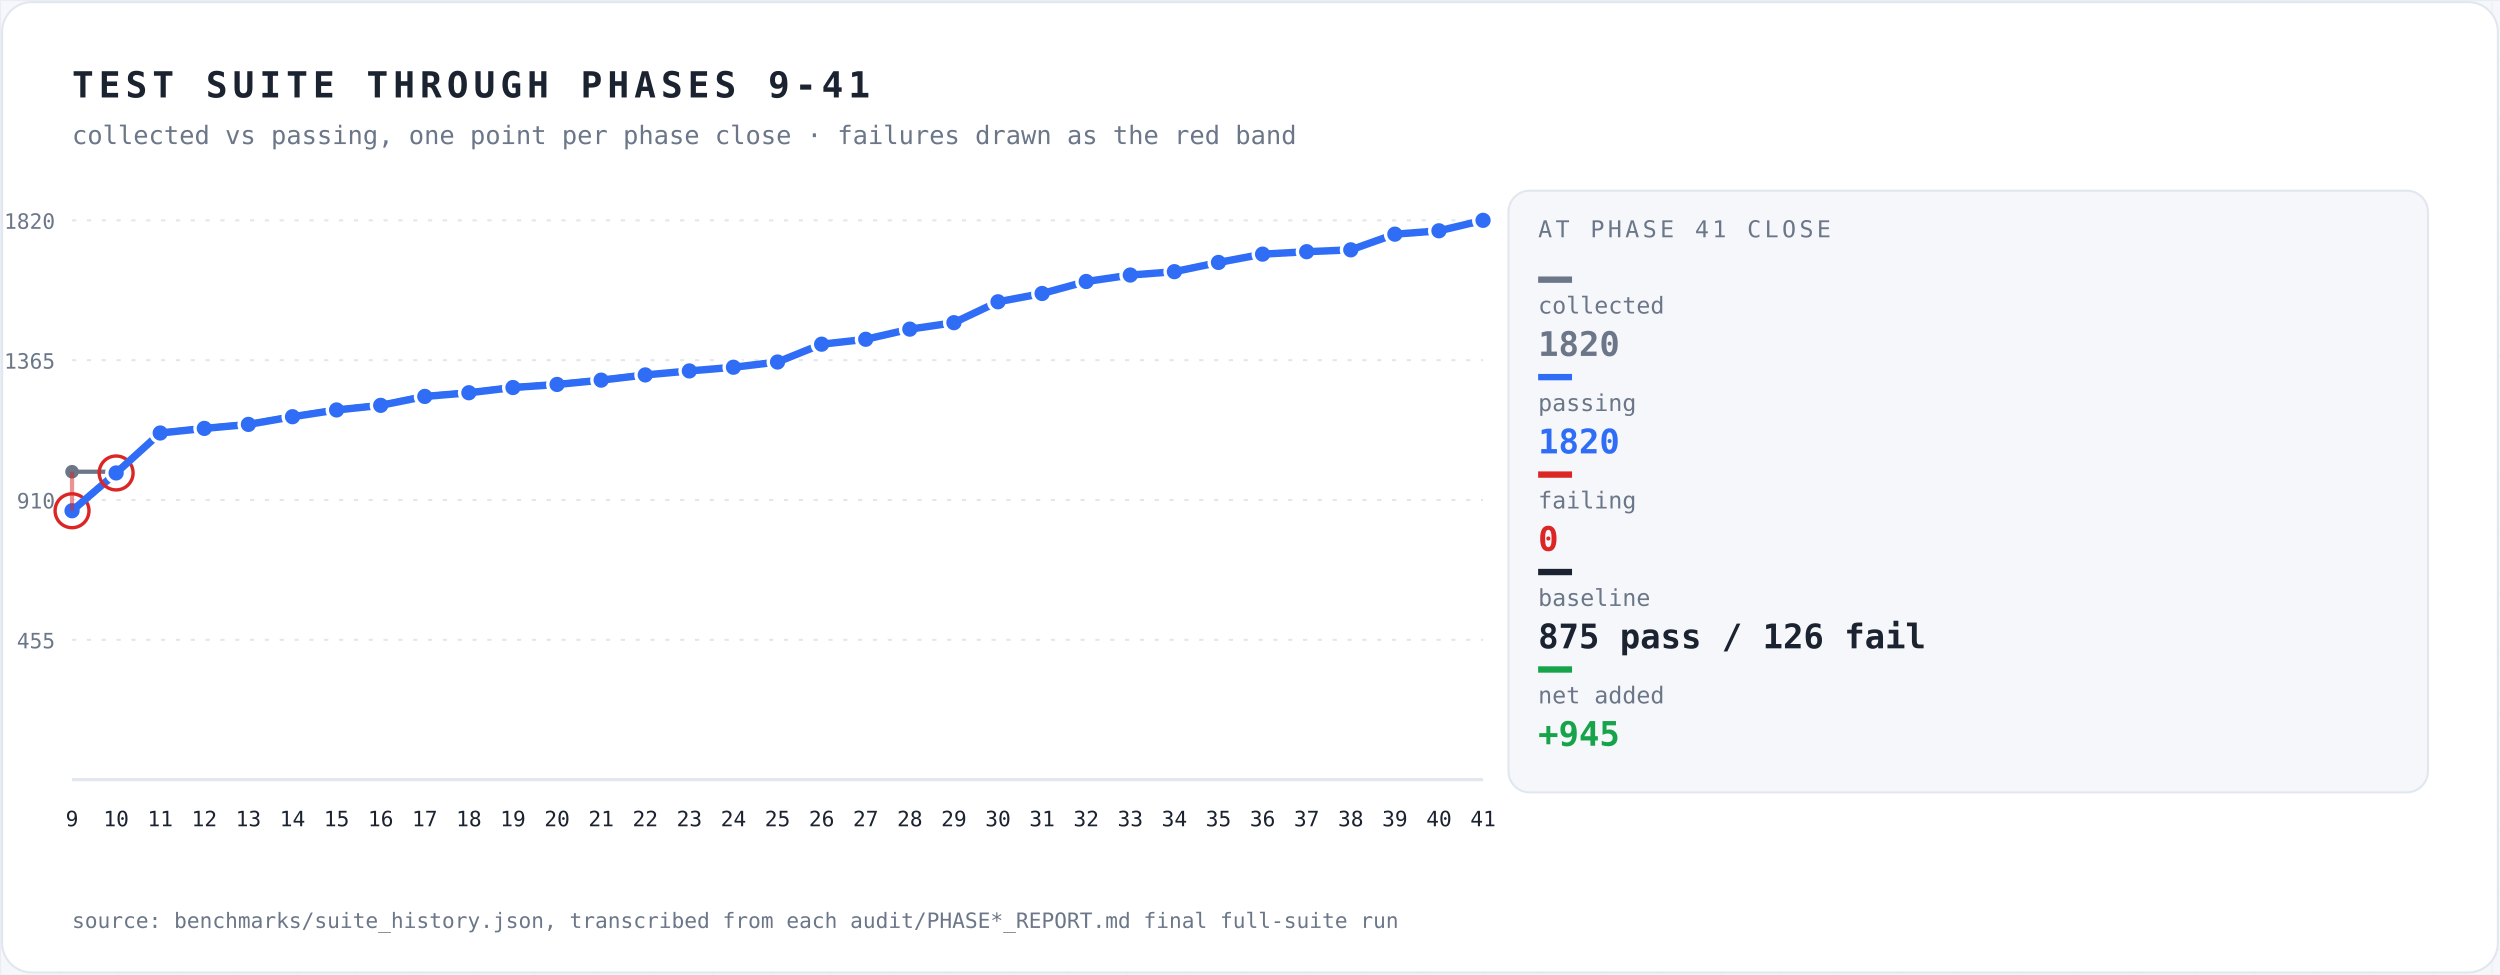
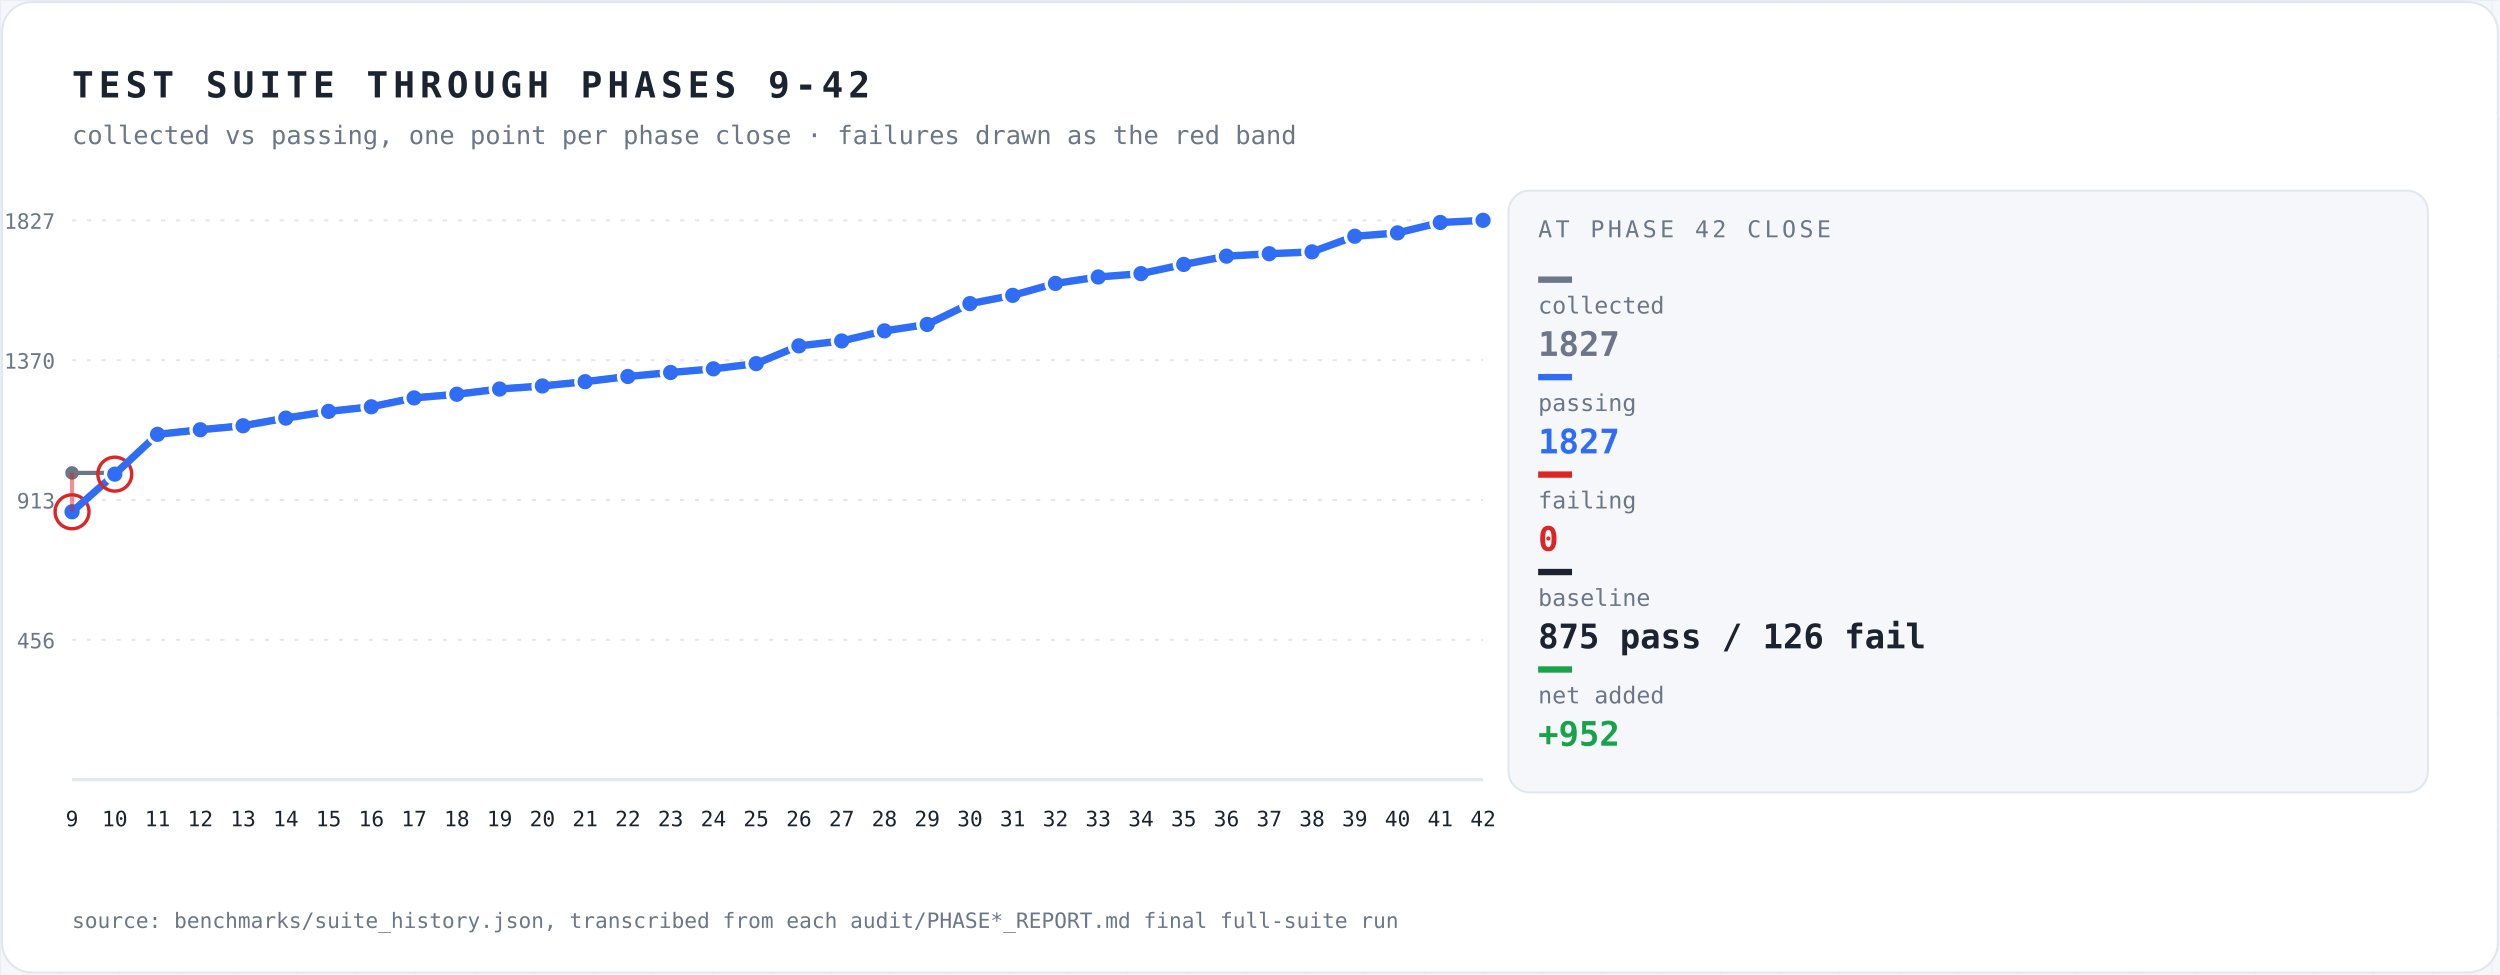
- <svg xmlns="http://www.w3.org/2000/svg" width="1180" height="460" viewBox="0 0 1180 460" role="img" aria-label="TEST SUITE THROUGH PHASES 9-41: collected vs passing, one point per phase close · failures drawn as the red band">
+ <svg xmlns="http://www.w3.org/2000/svg" width="1180" height="460" viewBox="0 0 1180 460" role="img" aria-label="TEST SUITE THROUGH PHASES 9-42: collected vs passing, one point per phase close · failures drawn as the red band">
  <defs>
    <pattern id="grid" width="28" height="28" patternUnits="userSpaceOnUse">
      <path d="M28 0H0v28" fill="none" stroke="#e2e7ef" stroke-width="1" />
    </pattern>
  </defs>
  <rect width="100%" height="100%" fill="#f5f7fa" />
  <rect width="100%" height="100%" fill="url(#grid)" opacity=".55" />
  <rect x="1" y="1" width="1178" height="458" rx="14" fill="#ffffff" stroke="#e2e7ef" />
-   <text x="34" y="46" font-family="ui-monospace, 'SF Mono', Menlo, Consolas, monospace" font-size="17" font-weight="700" letter-spacing="2.4" fill="#1b2230">TEST SUITE THROUGH PHASES 9-41</text>
+   <text x="34" y="46" font-family="ui-monospace, 'SF Mono', Menlo, Consolas, monospace" font-size="17" font-weight="700" letter-spacing="2.4" fill="#1b2230">TEST SUITE THROUGH PHASES 9-42</text>
  <text x="34" y="68" font-family="ui-monospace, 'SF Mono', Menlo, Consolas, monospace" font-size="12" fill="#6b7688">collected vs passing, one point per phase close · failures drawn as the red band</text>
  <line x1="34" y1="368" x2="700" y2="368" stroke="#e2e7ef" stroke-width="1.5" />
  <line x1="34" y1="302.0" x2="700" y2="302.0" stroke="#e2e7ef" stroke-dasharray="2 5" />
-   <text x="26" y="306.0" text-anchor="end" font-family="ui-monospace, 'SF Mono', Menlo, Consolas, monospace" font-size="10" fill="#6b7688">455</text>
+   <text x="26" y="306.0" text-anchor="end" font-family="ui-monospace, 'SF Mono', Menlo, Consolas, monospace" font-size="10" fill="#6b7688">456</text>
  <line x1="34" y1="236.0" x2="700" y2="236.0" stroke="#e2e7ef" stroke-dasharray="2 5" />
-   <text x="26" y="240.0" text-anchor="end" font-family="ui-monospace, 'SF Mono', Menlo, Consolas, monospace" font-size="10" fill="#6b7688">910</text>
+   <text x="26" y="240.0" text-anchor="end" font-family="ui-monospace, 'SF Mono', Menlo, Consolas, monospace" font-size="10" fill="#6b7688">913</text>
  <line x1="34" y1="170.0" x2="700" y2="170.0" stroke="#e2e7ef" stroke-dasharray="2 5" />
-   <text x="26" y="174.0" text-anchor="end" font-family="ui-monospace, 'SF Mono', Menlo, Consolas, monospace" font-size="10" fill="#6b7688">1365</text>
+   <text x="26" y="174.0" text-anchor="end" font-family="ui-monospace, 'SF Mono', Menlo, Consolas, monospace" font-size="10" fill="#6b7688">1370</text>
  <line x1="34" y1="104.0" x2="700" y2="104.0" stroke="#e2e7ef" stroke-dasharray="2 5" />
-   <text x="26" y="108.0" text-anchor="end" font-family="ui-monospace, 'SF Mono', Menlo, Consolas, monospace" font-size="10" fill="#6b7688">1820</text>
-   <circle cx="34.0" cy="222.655" r="3.2" fill="#6b7688" />
-   <circle cx="34.0" cy="241.077" r="4.4" fill="#2f6df6" stroke="#ffffff" stroke-width="1.6" />
-   <circle cx="34.0" cy="241.077" r="8" fill="none" stroke="#dc2626" stroke-width="1.6" />
+   <text x="26" y="108.0" text-anchor="end" font-family="ui-monospace, 'SF Mono', Menlo, Consolas, monospace" font-size="10" fill="#6b7688">1827</text>
+   <circle cx="34.0" cy="223.212" r="3.2" fill="#6b7688" />
+   <circle cx="34.0" cy="241.563" r="4.4" fill="#2f6df6" stroke="#ffffff" stroke-width="1.6" />
+   <circle cx="34.0" cy="241.563" r="8" fill="none" stroke="#dc2626" stroke-width="1.6" />
  <text x="34.0" y="390" text-anchor="middle" font-family="ui-monospace, 'SF Mono', Menlo, Consolas, monospace" font-size="10" fill="#1b2230">9</text>
-   <line x1="34.0" y1="222.655" x2="54.812" y2="222.655" stroke="#6b7688" stroke-width="2" />
-   <line x1="34.0" y1="241.077" x2="54.812" y2="223.235" stroke="#2f6df6" stroke-width="3.5" />
-   <line x1="34.0" y1="222.655" x2="34.0" y2="241.077" stroke="#dc2626" stroke-width="2" opacity=".5" />
-   <circle cx="54.812" cy="222.655" r="3.2" fill="#6b7688" />
-   <circle cx="54.812" cy="223.235" r="4.4" fill="#2f6df6" stroke="#ffffff" stroke-width="1.6" />
-   <circle cx="54.812" cy="223.235" r="8" fill="none" stroke="#dc2626" stroke-width="1.6" />
-   <text x="54.812" y="390" text-anchor="middle" font-family="ui-monospace, 'SF Mono', Menlo, Consolas, monospace" font-size="10" fill="#1b2230">10</text>
-   <line x1="54.812" y1="222.655" x2="75.625" y2="203.798" stroke="#6b7688" stroke-width="2" />
-   <line x1="54.812" y1="223.235" x2="75.625" y2="204.378" stroke="#2f6df6" stroke-width="3.5" />
-   <circle cx="75.625" cy="203.798" r="3.2" fill="#6b7688" />
-   <circle cx="75.625" cy="204.378" r="4.4" fill="#2f6df6" stroke="#ffffff" stroke-width="1.6" />
-   <text x="75.625" y="390" text-anchor="middle" font-family="ui-monospace, 'SF Mono', Menlo, Consolas, monospace" font-size="10" fill="#1b2230">11</text>
-   <line x1="75.625" y1="203.798" x2="96.438" y2="201.622" stroke="#6b7688" stroke-width="2" />
-   <line x1="75.625" y1="204.378" x2="96.438" y2="202.202" stroke="#2f6df6" stroke-width="3.5" />
-   <circle cx="96.438" cy="201.622" r="3.2" fill="#6b7688" />
-   <circle cx="96.438" cy="202.202" r="4.4" fill="#2f6df6" stroke="#ffffff" stroke-width="1.6" />
-   <text x="96.438" y="390" text-anchor="middle" font-family="ui-monospace, 'SF Mono', Menlo, Consolas, monospace" font-size="10" fill="#1b2230">12</text>
-   <line x1="96.438" y1="201.622" x2="117.25" y2="199.736" stroke="#6b7688" stroke-width="2" />
-   <line x1="96.438" y1="202.202" x2="117.25" y2="200.316" stroke="#2f6df6" stroke-width="3.5" />
-   <circle cx="117.25" cy="199.736" r="3.2" fill="#6b7688" />
-   <circle cx="117.25" cy="200.316" r="4.4" fill="#2f6df6" stroke="#ffffff" stroke-width="1.6" />
-   <text x="117.25" y="390" text-anchor="middle" font-family="ui-monospace, 'SF Mono', Menlo, Consolas, monospace" font-size="10" fill="#1b2230">13</text>
-   <line x1="117.25" y1="199.736" x2="138.062" y2="196.11" stroke="#6b7688" stroke-width="2" />
-   <line x1="117.25" y1="200.316" x2="138.062" y2="196.69" stroke="#2f6df6" stroke-width="3.5" />
-   <circle cx="138.062" cy="196.11" r="3.2" fill="#6b7688" />
-   <circle cx="138.062" cy="196.69" r="4.4" fill="#2f6df6" stroke="#ffffff" stroke-width="1.6" />
-   <text x="138.062" y="390" text-anchor="middle" font-family="ui-monospace, 'SF Mono', Menlo, Consolas, monospace" font-size="10" fill="#1b2230">14</text>
-   <line x1="138.062" y1="196.11" x2="158.875" y2="192.919" stroke="#6b7688" stroke-width="2" />
-   <line x1="138.062" y1="196.69" x2="158.875" y2="193.499" stroke="#2f6df6" stroke-width="3.5" />
-   <circle cx="158.875" cy="192.919" r="3.2" fill="#6b7688" />
-   <circle cx="158.875" cy="193.499" r="4.4" fill="#2f6df6" stroke="#ffffff" stroke-width="1.6" />
-   <text x="158.875" y="390" text-anchor="middle" font-family="ui-monospace, 'SF Mono', Menlo, Consolas, monospace" font-size="10" fill="#1b2230">15</text>
-   <line x1="158.875" y1="192.919" x2="179.688" y2="190.743" stroke="#6b7688" stroke-width="2" />
-   <line x1="158.875" y1="193.499" x2="179.688" y2="191.323" stroke="#2f6df6" stroke-width="3.5" />
-   <circle cx="179.688" cy="190.743" r="3.2" fill="#6b7688" />
-   <circle cx="179.688" cy="191.323" r="4.4" fill="#2f6df6" stroke="#ffffff" stroke-width="1.6" />
-   <text x="179.688" y="390" text-anchor="middle" font-family="ui-monospace, 'SF Mono', Menlo, Consolas, monospace" font-size="10" fill="#1b2230">16</text>
-   <line x1="179.688" y1="190.743" x2="200.5" y2="186.536" stroke="#6b7688" stroke-width="2" />
-   <line x1="179.688" y1="191.323" x2="200.5" y2="187.116" stroke="#2f6df6" stroke-width="3.5" />
-   <circle cx="200.5" cy="186.536" r="3.2" fill="#6b7688" />
-   <circle cx="200.5" cy="187.116" r="4.4" fill="#2f6df6" stroke="#ffffff" stroke-width="1.6" />
-   <text x="200.5" y="390" text-anchor="middle" font-family="ui-monospace, 'SF Mono', Menlo, Consolas, monospace" font-size="10" fill="#1b2230">17</text>
-   <line x1="200.5" y1="186.536" x2="221.312" y2="184.796" stroke="#6b7688" stroke-width="2" />
-   <line x1="200.5" y1="187.116" x2="221.312" y2="185.376" stroke="#2f6df6" stroke-width="3.5" />
-   <circle cx="221.312" cy="184.796" r="3.2" fill="#6b7688" />
-   <circle cx="221.312" cy="185.376" r="4.4" fill="#2f6df6" stroke="#ffffff" stroke-width="1.6" />
-   <text x="221.312" y="390" text-anchor="middle" font-family="ui-monospace, 'SF Mono', Menlo, Consolas, monospace" font-size="10" fill="#1b2230">18</text>
-   <line x1="221.312" y1="184.796" x2="242.125" y2="182.33" stroke="#6b7688" stroke-width="2" />
-   <line x1="221.312" y1="185.376" x2="242.125" y2="182.91" stroke="#2f6df6" stroke-width="3.5" />
-   <circle cx="242.125" cy="182.33" r="3.2" fill="#6b7688" />
-   <circle cx="242.125" cy="182.91" r="4.4" fill="#2f6df6" stroke="#ffffff" stroke-width="1.6" />
-   <text x="242.125" y="390" text-anchor="middle" font-family="ui-monospace, 'SF Mono', Menlo, Consolas, monospace" font-size="10" fill="#1b2230">19</text>
-   <line x1="242.125" y1="182.33" x2="262.938" y2="180.879" stroke="#6b7688" stroke-width="2" />
-   <line x1="242.125" y1="182.91" x2="262.938" y2="181.459" stroke="#2f6df6" stroke-width="3.5" />
-   <circle cx="262.938" cy="180.879" r="3.2" fill="#6b7688" />
-   <circle cx="262.938" cy="181.459" r="4.4" fill="#2f6df6" stroke="#ffffff" stroke-width="1.6" />
-   <text x="262.938" y="390" text-anchor="middle" font-family="ui-monospace, 'SF Mono', Menlo, Consolas, monospace" font-size="10" fill="#1b2230">20</text>
-   <line x1="262.938" y1="180.879" x2="283.75" y2="178.848" stroke="#6b7688" stroke-width="2" />
-   <line x1="262.938" y1="181.459" x2="283.75" y2="179.429" stroke="#2f6df6" stroke-width="3.5" />
-   <circle cx="283.75" cy="178.848" r="3.2" fill="#6b7688" />
-   <circle cx="283.75" cy="179.429" r="4.4" fill="#2f6df6" stroke="#ffffff" stroke-width="1.6" />
-   <text x="283.75" y="390" text-anchor="middle" font-family="ui-monospace, 'SF Mono', Menlo, Consolas, monospace" font-size="10" fill="#1b2230">21</text>
-   <line x1="283.75" y1="178.848" x2="304.562" y2="176.382" stroke="#6b7688" stroke-width="2" />
-   <line x1="283.75" y1="179.429" x2="304.562" y2="176.963" stroke="#2f6df6" stroke-width="3.5" />
-   <circle cx="304.562" cy="176.382" r="3.2" fill="#6b7688" />
-   <circle cx="304.562" cy="176.963" r="4.4" fill="#2f6df6" stroke="#ffffff" stroke-width="1.6" />
-   <text x="304.562" y="390" text-anchor="middle" font-family="ui-monospace, 'SF Mono', Menlo, Consolas, monospace" font-size="10" fill="#1b2230">22</text>
-   <line x1="304.562" y1="176.382" x2="325.375" y2="174.932" stroke="#6b7688" stroke-width="2" />
-   <line x1="304.562" y1="176.963" x2="325.375" y2="175.077" stroke="#2f6df6" stroke-width="3.5" />
-   <circle cx="325.375" cy="174.932" r="3.2" fill="#6b7688" />
-   <circle cx="325.375" cy="175.077" r="4.4" fill="#2f6df6" stroke="#ffffff" stroke-width="1.6" />
-   <text x="325.375" y="390" text-anchor="middle" font-family="ui-monospace, 'SF Mono', Menlo, Consolas, monospace" font-size="10" fill="#1b2230">23</text>
-   <line x1="325.375" y1="174.932" x2="346.188" y2="173.191" stroke="#6b7688" stroke-width="2" />
-   <line x1="325.375" y1="175.077" x2="346.188" y2="173.336" stroke="#2f6df6" stroke-width="3.5" />
-   <circle cx="346.188" cy="173.191" r="3.2" fill="#6b7688" />
-   <circle cx="346.188" cy="173.336" r="4.4" fill="#2f6df6" stroke="#ffffff" stroke-width="1.6" />
-   <text x="346.188" y="390" text-anchor="middle" font-family="ui-monospace, 'SF Mono', Menlo, Consolas, monospace" font-size="10" fill="#1b2230">24</text>
-   <line x1="346.188" y1="173.191" x2="367.0" y2="170.725" stroke="#6b7688" stroke-width="2" />
-   <line x1="346.188" y1="173.336" x2="367.0" y2="170.87" stroke="#2f6df6" stroke-width="3.5" />
-   <circle cx="367.0" cy="170.725" r="3.2" fill="#6b7688" />
-   <circle cx="367.0" cy="170.87" r="4.4" fill="#2f6df6" stroke="#ffffff" stroke-width="1.6" />
-   <text x="367.0" y="390" text-anchor="middle" font-family="ui-monospace, 'SF Mono', Menlo, Consolas, monospace" font-size="10" fill="#1b2230">25</text>
-   <line x1="367.0" y1="170.725" x2="387.812" y2="162.457" stroke="#6b7688" stroke-width="2" />
-   <line x1="367.0" y1="170.87" x2="387.812" y2="162.457" stroke="#2f6df6" stroke-width="3.5" />
-   <circle cx="387.812" cy="162.457" r="3.2" fill="#6b7688" />
-   <circle cx="387.812" cy="162.457" r="4.4" fill="#2f6df6" stroke="#ffffff" stroke-width="1.6" />
-   <text x="387.812" y="390" text-anchor="middle" font-family="ui-monospace, 'SF Mono', Menlo, Consolas, monospace" font-size="10" fill="#1b2230">26</text>
-   <line x1="387.812" y1="162.457" x2="408.625" y2="160.136" stroke="#6b7688" stroke-width="2" />
-   <line x1="387.812" y1="162.457" x2="408.625" y2="160.136" stroke="#2f6df6" stroke-width="3.5" />
-   <circle cx="408.625" cy="160.136" r="3.2" fill="#6b7688" />
-   <circle cx="408.625" cy="160.136" r="4.4" fill="#2f6df6" stroke="#ffffff" stroke-width="1.6" />
-   <text x="408.625" y="390" text-anchor="middle" font-family="ui-monospace, 'SF Mono', Menlo, Consolas, monospace" font-size="10" fill="#1b2230">27</text>
-   <line x1="408.625" y1="160.136" x2="429.438" y2="155.349" stroke="#6b7688" stroke-width="2" />
-   <line x1="408.625" y1="160.136" x2="429.438" y2="155.349" stroke="#2f6df6" stroke-width="3.5" />
-   <circle cx="429.438" cy="155.349" r="3.2" fill="#6b7688" />
-   <circle cx="429.438" cy="155.349" r="4.4" fill="#2f6df6" stroke="#ffffff" stroke-width="1.6" />
-   <text x="429.438" y="390" text-anchor="middle" font-family="ui-monospace, 'SF Mono', Menlo, Consolas, monospace" font-size="10" fill="#1b2230">28</text>
-   <line x1="429.438" y1="155.349" x2="450.25" y2="152.303" stroke="#6b7688" stroke-width="2" />
-   <line x1="429.438" y1="155.349" x2="450.25" y2="152.303" stroke="#2f6df6" stroke-width="3.5" />
-   <circle cx="450.25" cy="152.303" r="3.2" fill="#6b7688" />
-   <circle cx="450.25" cy="152.303" r="4.4" fill="#2f6df6" stroke="#ffffff" stroke-width="1.6" />
-   <text x="450.25" y="390" text-anchor="middle" font-family="ui-monospace, 'SF Mono', Menlo, Consolas, monospace" font-size="10" fill="#1b2230">29</text>
-   <line x1="450.25" y1="152.303" x2="471.062" y2="142.44" stroke="#6b7688" stroke-width="2" />
-   <line x1="450.25" y1="152.303" x2="471.062" y2="142.44" stroke="#2f6df6" stroke-width="3.5" />
-   <circle cx="471.062" cy="142.44" r="3.2" fill="#6b7688" />
-   <circle cx="471.062" cy="142.44" r="4.4" fill="#2f6df6" stroke="#ffffff" stroke-width="1.6" />
-   <text x="471.062" y="390" text-anchor="middle" font-family="ui-monospace, 'SF Mono', Menlo, Consolas, monospace" font-size="10" fill="#1b2230">30</text>
-   <line x1="471.062" y1="142.44" x2="491.875" y2="138.523" stroke="#6b7688" stroke-width="2" />
-   <line x1="471.062" y1="142.44" x2="491.875" y2="138.523" stroke="#2f6df6" stroke-width="3.5" />
-   <circle cx="491.875" cy="138.523" r="3.2" fill="#6b7688" />
-   <circle cx="491.875" cy="138.523" r="4.4" fill="#2f6df6" stroke="#ffffff" stroke-width="1.6" />
-   <text x="491.875" y="390" text-anchor="middle" font-family="ui-monospace, 'SF Mono', Menlo, Consolas, monospace" font-size="10" fill="#1b2230">31</text>
-   <line x1="491.875" y1="138.523" x2="512.688" y2="132.866" stroke="#6b7688" stroke-width="2" />
-   <line x1="491.875" y1="138.523" x2="512.688" y2="132.866" stroke="#2f6df6" stroke-width="3.5" />
-   <circle cx="512.688" cy="132.866" r="3.2" fill="#6b7688" />
-   <circle cx="512.688" cy="132.866" r="4.4" fill="#2f6df6" stroke="#ffffff" stroke-width="1.6" />
-   <text x="512.688" y="390" text-anchor="middle" font-family="ui-monospace, 'SF Mono', Menlo, Consolas, monospace" font-size="10" fill="#1b2230">32</text>
-   <line x1="512.688" y1="132.866" x2="533.5" y2="129.82" stroke="#6b7688" stroke-width="2" />
-   <line x1="512.688" y1="132.866" x2="533.5" y2="129.82" stroke="#2f6df6" stroke-width="3.5" />
-   <circle cx="533.5" cy="129.82" r="3.2" fill="#6b7688" />
-   <circle cx="533.5" cy="129.82" r="4.4" fill="#2f6df6" stroke="#ffffff" stroke-width="1.6" />
-   <text x="533.5" y="390" text-anchor="middle" font-family="ui-monospace, 'SF Mono', Menlo, Consolas, monospace" font-size="10" fill="#1b2230">33</text>
-   <line x1="533.5" y1="129.82" x2="554.312" y2="128.224" stroke="#6b7688" stroke-width="2" />
-   <line x1="533.5" y1="129.82" x2="554.312" y2="128.224" stroke="#2f6df6" stroke-width="3.5" />
-   <circle cx="554.312" cy="128.224" r="3.2" fill="#6b7688" />
-   <circle cx="554.312" cy="128.224" r="4.4" fill="#2f6df6" stroke="#ffffff" stroke-width="1.6" />
-   <text x="554.312" y="390" text-anchor="middle" font-family="ui-monospace, 'SF Mono', Menlo, Consolas, monospace" font-size="10" fill="#1b2230">34</text>
-   <line x1="554.312" y1="128.224" x2="575.125" y2="123.873" stroke="#6b7688" stroke-width="2" />
-   <line x1="554.312" y1="128.224" x2="575.125" y2="123.873" stroke="#2f6df6" stroke-width="3.5" />
-   <circle cx="575.125" cy="123.873" r="3.2" fill="#6b7688" />
-   <circle cx="575.125" cy="123.873" r="4.4" fill="#2f6df6" stroke="#ffffff" stroke-width="1.6" />
-   <text x="575.125" y="390" text-anchor="middle" font-family="ui-monospace, 'SF Mono', Menlo, Consolas, monospace" font-size="10" fill="#1b2230">35</text>
-   <line x1="575.125" y1="123.873" x2="595.938" y2="119.956" stroke="#6b7688" stroke-width="2" />
-   <line x1="575.125" y1="123.873" x2="595.938" y2="119.956" stroke="#2f6df6" stroke-width="3.5" />
-   <circle cx="595.938" cy="119.956" r="3.2" fill="#6b7688" />
-   <circle cx="595.938" cy="119.956" r="4.4" fill="#2f6df6" stroke="#ffffff" stroke-width="1.6" />
-   <text x="595.938" y="390" text-anchor="middle" font-family="ui-monospace, 'SF Mono', Menlo, Consolas, monospace" font-size="10" fill="#1b2230">36</text>
-   <line x1="595.938" y1="119.956" x2="616.75" y2="118.796" stroke="#6b7688" stroke-width="2" />
-   <line x1="595.938" y1="119.956" x2="616.75" y2="118.796" stroke="#2f6df6" stroke-width="3.5" />
-   <circle cx="616.75" cy="118.796" r="3.2" fill="#6b7688" />
-   <circle cx="616.75" cy="118.796" r="4.4" fill="#2f6df6" stroke="#ffffff" stroke-width="1.6" />
-   <text x="616.75" y="390" text-anchor="middle" font-family="ui-monospace, 'SF Mono', Menlo, Consolas, monospace" font-size="10" fill="#1b2230">37</text>
-   <line x1="616.75" y1="118.796" x2="637.562" y2="117.925" stroke="#6b7688" stroke-width="2" />
-   <line x1="616.75" y1="118.796" x2="637.562" y2="117.925" stroke="#2f6df6" stroke-width="3.5" />
-   <circle cx="637.562" cy="117.925" r="3.2" fill="#6b7688" />
-   <circle cx="637.562" cy="117.925" r="4.4" fill="#2f6df6" stroke="#ffffff" stroke-width="1.6" />
-   <text x="637.562" y="390" text-anchor="middle" font-family="ui-monospace, 'SF Mono', Menlo, Consolas, monospace" font-size="10" fill="#1b2230">38</text>
-   <line x1="637.562" y1="117.925" x2="658.375" y2="110.527" stroke="#6b7688" stroke-width="2" />
-   <line x1="637.562" y1="117.925" x2="658.375" y2="110.527" stroke="#2f6df6" stroke-width="3.5" />
-   <circle cx="658.375" cy="110.527" r="3.2" fill="#6b7688" />
-   <circle cx="658.375" cy="110.527" r="4.4" fill="#2f6df6" stroke="#ffffff" stroke-width="1.6" />
-   <text x="658.375" y="390" text-anchor="middle" font-family="ui-monospace, 'SF Mono', Menlo, Consolas, monospace" font-size="10" fill="#1b2230">39</text>
-   <line x1="658.375" y1="110.527" x2="679.188" y2="108.932" stroke="#6b7688" stroke-width="2" />
-   <line x1="658.375" y1="110.527" x2="679.188" y2="108.932" stroke="#2f6df6" stroke-width="3.5" />
-   <circle cx="679.188" cy="108.932" r="3.2" fill="#6b7688" />
-   <circle cx="679.188" cy="108.932" r="4.4" fill="#2f6df6" stroke="#ffffff" stroke-width="1.6" />
-   <text x="679.188" y="390" text-anchor="middle" font-family="ui-monospace, 'SF Mono', Menlo, Consolas, monospace" font-size="10" fill="#1b2230">40</text>
-   <line x1="679.188" y1="108.932" x2="700.0" y2="104.0" stroke="#6b7688" stroke-width="2" />
-   <line x1="679.188" y1="108.932" x2="700.0" y2="104.0" stroke="#2f6df6" stroke-width="3.5" />
+   <line x1="34.0" y1="223.212" x2="54.182" y2="223.212" stroke="#6b7688" stroke-width="2" />
+   <line x1="34.0" y1="241.563" x2="54.182" y2="223.79" stroke="#2f6df6" stroke-width="3.5" />
+   <line x1="34.0" y1="223.212" x2="34.0" y2="241.563" stroke="#dc2626" stroke-width="2" opacity=".5" />
+   <circle cx="54.182" cy="223.212" r="3.2" fill="#6b7688" />
+   <circle cx="54.182" cy="223.79" r="4.4" fill="#2f6df6" stroke="#ffffff" stroke-width="1.6" />
+   <circle cx="54.182" cy="223.79" r="8" fill="none" stroke="#dc2626" stroke-width="1.6" />
+   <text x="54.182" y="390" text-anchor="middle" font-family="ui-monospace, 'SF Mono', Menlo, Consolas, monospace" font-size="10" fill="#1b2230">10</text>
+   <line x1="54.182" y1="223.212" x2="74.364" y2="204.427" stroke="#6b7688" stroke-width="2" />
+   <line x1="54.182" y1="223.79" x2="74.364" y2="205.005" stroke="#2f6df6" stroke-width="3.5" />
+   <circle cx="74.364" cy="204.427" r="3.2" fill="#6b7688" />
+   <circle cx="74.364" cy="205.005" r="4.4" fill="#2f6df6" stroke="#ffffff" stroke-width="1.6" />
+   <text x="74.364" y="390" text-anchor="middle" font-family="ui-monospace, 'SF Mono', Menlo, Consolas, monospace" font-size="10" fill="#1b2230">11</text>
+   <line x1="74.364" y1="204.427" x2="94.545" y2="202.259" stroke="#6b7688" stroke-width="2" />
+   <line x1="74.364" y1="205.005" x2="94.545" y2="202.837" stroke="#2f6df6" stroke-width="3.5" />
+   <circle cx="94.545" cy="202.259" r="3.2" fill="#6b7688" />
+   <circle cx="94.545" cy="202.837" r="4.4" fill="#2f6df6" stroke="#ffffff" stroke-width="1.6" />
+   <text x="94.545" y="390" text-anchor="middle" font-family="ui-monospace, 'SF Mono', Menlo, Consolas, monospace" font-size="10" fill="#1b2230">12</text>
+   <line x1="94.545" y1="202.259" x2="114.727" y2="200.381" stroke="#6b7688" stroke-width="2" />
+   <line x1="94.545" y1="202.837" x2="114.727" y2="200.959" stroke="#2f6df6" stroke-width="3.5" />
+   <circle cx="114.727" cy="200.381" r="3.2" fill="#6b7688" />
+   <circle cx="114.727" cy="200.959" r="4.4" fill="#2f6df6" stroke="#ffffff" stroke-width="1.6" />
+   <text x="114.727" y="390" text-anchor="middle" font-family="ui-monospace, 'SF Mono', Menlo, Consolas, monospace" font-size="10" fill="#1b2230">13</text>
+   <line x1="114.727" y1="200.381" x2="134.909" y2="196.768" stroke="#6b7688" stroke-width="2" />
+   <line x1="114.727" y1="200.959" x2="134.909" y2="197.346" stroke="#2f6df6" stroke-width="3.5" />
+   <circle cx="134.909" cy="196.768" r="3.2" fill="#6b7688" />
+   <circle cx="134.909" cy="197.346" r="4.4" fill="#2f6df6" stroke="#ffffff" stroke-width="1.6" />
+   <text x="134.909" y="390" text-anchor="middle" font-family="ui-monospace, 'SF Mono', Menlo, Consolas, monospace" font-size="10" fill="#1b2230">14</text>
+   <line x1="134.909" y1="196.768" x2="155.091" y2="193.589" stroke="#6b7688" stroke-width="2" />
+   <line x1="134.909" y1="197.346" x2="155.091" y2="194.167" stroke="#2f6df6" stroke-width="3.5" />
+   <circle cx="155.091" cy="193.589" r="3.2" fill="#6b7688" />
+   <circle cx="155.091" cy="194.167" r="4.4" fill="#2f6df6" stroke="#ffffff" stroke-width="1.6" />
+   <text x="155.091" y="390" text-anchor="middle" font-family="ui-monospace, 'SF Mono', Menlo, Consolas, monospace" font-size="10" fill="#1b2230">15</text>
+   <line x1="155.091" y1="193.589" x2="175.273" y2="191.422" stroke="#6b7688" stroke-width="2" />
+   <line x1="155.091" y1="194.167" x2="175.273" y2="192.0" stroke="#2f6df6" stroke-width="3.5" />
+   <circle cx="175.273" cy="191.422" r="3.2" fill="#6b7688" />
+   <circle cx="175.273" cy="192.0" r="4.4" fill="#2f6df6" stroke="#ffffff" stroke-width="1.6" />
+   <text x="175.273" y="390" text-anchor="middle" font-family="ui-monospace, 'SF Mono', Menlo, Consolas, monospace" font-size="10" fill="#1b2230">16</text>
+   <line x1="175.273" y1="191.422" x2="195.455" y2="187.232" stroke="#6b7688" stroke-width="2" />
+   <line x1="175.273" y1="192.0" x2="195.455" y2="187.81" stroke="#2f6df6" stroke-width="3.5" />
+   <circle cx="195.455" cy="187.232" r="3.2" fill="#6b7688" />
+   <circle cx="195.455" cy="187.81" r="4.4" fill="#2f6df6" stroke="#ffffff" stroke-width="1.6" />
+   <text x="195.455" y="390" text-anchor="middle" font-family="ui-monospace, 'SF Mono', Menlo, Consolas, monospace" font-size="10" fill="#1b2230">17</text>
+   <line x1="195.455" y1="187.232" x2="215.636" y2="185.498" stroke="#6b7688" stroke-width="2" />
+   <line x1="195.455" y1="187.81" x2="215.636" y2="186.076" stroke="#2f6df6" stroke-width="3.5" />
+   <circle cx="215.636" cy="185.498" r="3.2" fill="#6b7688" />
+   <circle cx="215.636" cy="186.076" r="4.4" fill="#2f6df6" stroke="#ffffff" stroke-width="1.6" />
+   <text x="215.636" y="390" text-anchor="middle" font-family="ui-monospace, 'SF Mono', Menlo, Consolas, monospace" font-size="10" fill="#1b2230">18</text>
+   <line x1="215.636" y1="185.498" x2="235.818" y2="183.041" stroke="#6b7688" stroke-width="2" />
+   <line x1="215.636" y1="186.076" x2="235.818" y2="183.619" stroke="#2f6df6" stroke-width="3.5" />
+   <circle cx="235.818" cy="183.041" r="3.2" fill="#6b7688" />
+   <circle cx="235.818" cy="183.619" r="4.4" fill="#2f6df6" stroke="#ffffff" stroke-width="1.6" />
+   <text x="235.818" y="390" text-anchor="middle" font-family="ui-monospace, 'SF Mono', Menlo, Consolas, monospace" font-size="10" fill="#1b2230">19</text>
+   <line x1="235.818" y1="183.041" x2="256.0" y2="181.596" stroke="#6b7688" stroke-width="2" />
+   <line x1="235.818" y1="183.619" x2="256.0" y2="182.174" stroke="#2f6df6" stroke-width="3.5" />
+   <circle cx="256.0" cy="181.596" r="3.2" fill="#6b7688" />
+   <circle cx="256.0" cy="182.174" r="4.4" fill="#2f6df6" stroke="#ffffff" stroke-width="1.6" />
+   <text x="256.0" y="390" text-anchor="middle" font-family="ui-monospace, 'SF Mono', Menlo, Consolas, monospace" font-size="10" fill="#1b2230">20</text>
+   <line x1="256.0" y1="181.596" x2="276.182" y2="179.573" stroke="#6b7688" stroke-width="2" />
+   <line x1="256.0" y1="182.174" x2="276.182" y2="180.151" stroke="#2f6df6" stroke-width="3.5" />
+   <circle cx="276.182" cy="179.573" r="3.2" fill="#6b7688" />
+   <circle cx="276.182" cy="180.151" r="4.4" fill="#2f6df6" stroke="#ffffff" stroke-width="1.6" />
+   <text x="276.182" y="390" text-anchor="middle" font-family="ui-monospace, 'SF Mono', Menlo, Consolas, monospace" font-size="10" fill="#1b2230">21</text>
+   <line x1="276.182" y1="179.573" x2="296.364" y2="177.117" stroke="#6b7688" stroke-width="2" />
+   <line x1="276.182" y1="180.151" x2="296.364" y2="177.695" stroke="#2f6df6" stroke-width="3.5" />
+   <circle cx="296.364" cy="177.117" r="3.2" fill="#6b7688" />
+   <circle cx="296.364" cy="177.695" r="4.4" fill="#2f6df6" stroke="#ffffff" stroke-width="1.6" />
+   <text x="296.364" y="390" text-anchor="middle" font-family="ui-monospace, 'SF Mono', Menlo, Consolas, monospace" font-size="10" fill="#1b2230">22</text>
+   <line x1="296.364" y1="177.117" x2="316.545" y2="175.672" stroke="#6b7688" stroke-width="2" />
+   <line x1="296.364" y1="177.695" x2="316.545" y2="175.816" stroke="#2f6df6" stroke-width="3.5" />
+   <circle cx="316.545" cy="175.672" r="3.2" fill="#6b7688" />
+   <circle cx="316.545" cy="175.816" r="4.4" fill="#2f6df6" stroke="#ffffff" stroke-width="1.6" />
+   <text x="316.545" y="390" text-anchor="middle" font-family="ui-monospace, 'SF Mono', Menlo, Consolas, monospace" font-size="10" fill="#1b2230">23</text>
+   <line x1="316.545" y1="175.672" x2="336.727" y2="173.938" stroke="#6b7688" stroke-width="2" />
+   <line x1="316.545" y1="175.816" x2="336.727" y2="174.082" stroke="#2f6df6" stroke-width="3.5" />
+   <circle cx="336.727" cy="173.938" r="3.2" fill="#6b7688" />
+   <circle cx="336.727" cy="174.082" r="4.4" fill="#2f6df6" stroke="#ffffff" stroke-width="1.6" />
+   <text x="336.727" y="390" text-anchor="middle" font-family="ui-monospace, 'SF Mono', Menlo, Consolas, monospace" font-size="10" fill="#1b2230">24</text>
+   <line x1="336.727" y1="173.938" x2="356.909" y2="171.481" stroke="#6b7688" stroke-width="2" />
+   <line x1="336.727" y1="174.082" x2="356.909" y2="171.626" stroke="#2f6df6" stroke-width="3.5" />
+   <circle cx="356.909" cy="171.481" r="3.2" fill="#6b7688" />
+   <circle cx="356.909" cy="171.626" r="4.4" fill="#2f6df6" stroke="#ffffff" stroke-width="1.6" />
+   <text x="356.909" y="390" text-anchor="middle" font-family="ui-monospace, 'SF Mono', Menlo, Consolas, monospace" font-size="10" fill="#1b2230">25</text>
+   <line x1="356.909" y1="171.481" x2="377.091" y2="163.245" stroke="#6b7688" stroke-width="2" />
+   <line x1="356.909" y1="171.626" x2="377.091" y2="163.245" stroke="#2f6df6" stroke-width="3.5" />
+   <circle cx="377.091" cy="163.245" r="3.2" fill="#6b7688" />
+   <circle cx="377.091" cy="163.245" r="4.4" fill="#2f6df6" stroke="#ffffff" stroke-width="1.6" />
+   <text x="377.091" y="390" text-anchor="middle" font-family="ui-monospace, 'SF Mono', Menlo, Consolas, monospace" font-size="10" fill="#1b2230">26</text>
+   <line x1="377.091" y1="163.245" x2="397.273" y2="160.933" stroke="#6b7688" stroke-width="2" />
+   <line x1="377.091" y1="163.245" x2="397.273" y2="160.933" stroke="#2f6df6" stroke-width="3.5" />
+   <circle cx="397.273" cy="160.933" r="3.2" fill="#6b7688" />
+   <circle cx="397.273" cy="160.933" r="4.4" fill="#2f6df6" stroke="#ffffff" stroke-width="1.6" />
+   <text x="397.273" y="390" text-anchor="middle" font-family="ui-monospace, 'SF Mono', Menlo, Consolas, monospace" font-size="10" fill="#1b2230">27</text>
+   <line x1="397.273" y1="160.933" x2="417.455" y2="156.164" stroke="#6b7688" stroke-width="2" />
+   <line x1="397.273" y1="160.933" x2="417.455" y2="156.164" stroke="#2f6df6" stroke-width="3.5" />
+   <circle cx="417.455" cy="156.164" r="3.2" fill="#6b7688" />
+   <circle cx="417.455" cy="156.164" r="4.4" fill="#2f6df6" stroke="#ffffff" stroke-width="1.6" />
+   <text x="417.455" y="390" text-anchor="middle" font-family="ui-monospace, 'SF Mono', Menlo, Consolas, monospace" font-size="10" fill="#1b2230">28</text>
+   <line x1="417.455" y1="156.164" x2="437.636" y2="153.13" stroke="#6b7688" stroke-width="2" />
+   <line x1="417.455" y1="156.164" x2="437.636" y2="153.13" stroke="#2f6df6" stroke-width="3.5" />
+   <circle cx="437.636" cy="153.13" r="3.2" fill="#6b7688" />
+   <circle cx="437.636" cy="153.13" r="4.4" fill="#2f6df6" stroke="#ffffff" stroke-width="1.6" />
+   <text x="437.636" y="390" text-anchor="middle" font-family="ui-monospace, 'SF Mono', Menlo, Consolas, monospace" font-size="10" fill="#1b2230">29</text>
+   <line x1="437.636" y1="153.13" x2="457.818" y2="143.304" stroke="#6b7688" stroke-width="2" />
+   <line x1="437.636" y1="153.13" x2="457.818" y2="143.304" stroke="#2f6df6" stroke-width="3.5" />
+   <circle cx="457.818" cy="143.304" r="3.2" fill="#6b7688" />
+   <circle cx="457.818" cy="143.304" r="4.4" fill="#2f6df6" stroke="#ffffff" stroke-width="1.6" />
+   <text x="457.818" y="390" text-anchor="middle" font-family="ui-monospace, 'SF Mono', Menlo, Consolas, monospace" font-size="10" fill="#1b2230">30</text>
+   <line x1="457.818" y1="143.304" x2="478" y2="139.402" stroke="#6b7688" stroke-width="2" />
+   <line x1="457.818" y1="143.304" x2="478" y2="139.402" stroke="#2f6df6" stroke-width="3.5" />
+   <circle cx="478" cy="139.402" r="3.2" fill="#6b7688" />
+   <circle cx="478" cy="139.402" r="4.4" fill="#2f6df6" stroke="#ffffff" stroke-width="1.6" />
+   <text x="478" y="390" text-anchor="middle" font-family="ui-monospace, 'SF Mono', Menlo, Consolas, monospace" font-size="10" fill="#1b2230">31</text>
+   <line x1="478" y1="139.402" x2="498.182" y2="133.767" stroke="#6b7688" stroke-width="2" />
+   <line x1="478" y1="139.402" x2="498.182" y2="133.767" stroke="#2f6df6" stroke-width="3.5" />
+   <circle cx="498.182" cy="133.767" r="3.2" fill="#6b7688" />
+   <circle cx="498.182" cy="133.767" r="4.4" fill="#2f6df6" stroke="#ffffff" stroke-width="1.6" />
+   <text x="498.182" y="390" text-anchor="middle" font-family="ui-monospace, 'SF Mono', Menlo, Consolas, monospace" font-size="10" fill="#1b2230">32</text>
+   <line x1="498.182" y1="133.767" x2="518.364" y2="130.732" stroke="#6b7688" stroke-width="2" />
+   <line x1="498.182" y1="133.767" x2="518.364" y2="130.732" stroke="#2f6df6" stroke-width="3.5" />
+   <circle cx="518.364" cy="130.732" r="3.2" fill="#6b7688" />
+   <circle cx="518.364" cy="130.732" r="4.4" fill="#2f6df6" stroke="#ffffff" stroke-width="1.6" />
+   <text x="518.364" y="390" text-anchor="middle" font-family="ui-monospace, 'SF Mono', Menlo, Consolas, monospace" font-size="10" fill="#1b2230">33</text>
+   <line x1="518.364" y1="130.732" x2="538.545" y2="129.143" stroke="#6b7688" stroke-width="2" />
+   <line x1="518.364" y1="130.732" x2="538.545" y2="129.143" stroke="#2f6df6" stroke-width="3.5" />
+   <circle cx="538.545" cy="129.143" r="3.2" fill="#6b7688" />
+   <circle cx="538.545" cy="129.143" r="4.4" fill="#2f6df6" stroke="#ffffff" stroke-width="1.6" />
+   <text x="538.545" y="390" text-anchor="middle" font-family="ui-monospace, 'SF Mono', Menlo, Consolas, monospace" font-size="10" fill="#1b2230">34</text>
+   <line x1="538.545" y1="129.143" x2="558.727" y2="124.808" stroke="#6b7688" stroke-width="2" />
+   <line x1="538.545" y1="129.143" x2="558.727" y2="124.808" stroke="#2f6df6" stroke-width="3.5" />
+   <circle cx="558.727" cy="124.808" r="3.2" fill="#6b7688" />
+   <circle cx="558.727" cy="124.808" r="4.4" fill="#2f6df6" stroke="#ffffff" stroke-width="1.6" />
+   <text x="558.727" y="390" text-anchor="middle" font-family="ui-monospace, 'SF Mono', Menlo, Consolas, monospace" font-size="10" fill="#1b2230">35</text>
+   <line x1="558.727" y1="124.808" x2="578.909" y2="120.906" stroke="#6b7688" stroke-width="2" />
+   <line x1="558.727" y1="124.808" x2="578.909" y2="120.906" stroke="#2f6df6" stroke-width="3.5" />
+   <circle cx="578.909" cy="120.906" r="3.2" fill="#6b7688" />
+   <circle cx="578.909" cy="120.906" r="4.4" fill="#2f6df6" stroke="#ffffff" stroke-width="1.6" />
+   <text x="578.909" y="390" text-anchor="middle" font-family="ui-monospace, 'SF Mono', Menlo, Consolas, monospace" font-size="10" fill="#1b2230">36</text>
+   <line x1="578.909" y1="120.906" x2="599.091" y2="119.75" stroke="#6b7688" stroke-width="2" />
+   <line x1="578.909" y1="120.906" x2="599.091" y2="119.75" stroke="#2f6df6" stroke-width="3.5" />
+   <circle cx="599.091" cy="119.75" r="3.2" fill="#6b7688" />
+   <circle cx="599.091" cy="119.75" r="4.4" fill="#2f6df6" stroke="#ffffff" stroke-width="1.6" />
+   <text x="599.091" y="390" text-anchor="middle" font-family="ui-monospace, 'SF Mono', Menlo, Consolas, monospace" font-size="10" fill="#1b2230">37</text>
+   <line x1="599.091" y1="119.75" x2="619.273" y2="118.883" stroke="#6b7688" stroke-width="2" />
+   <line x1="599.091" y1="119.75" x2="619.273" y2="118.883" stroke="#2f6df6" stroke-width="3.5" />
+   <circle cx="619.273" cy="118.883" r="3.2" fill="#6b7688" />
+   <circle cx="619.273" cy="118.883" r="4.4" fill="#2f6df6" stroke="#ffffff" stroke-width="1.6" />
+   <text x="619.273" y="390" text-anchor="middle" font-family="ui-monospace, 'SF Mono', Menlo, Consolas, monospace" font-size="10" fill="#1b2230">38</text>
+   <line x1="619.273" y1="118.883" x2="639.455" y2="111.514" stroke="#6b7688" stroke-width="2" />
+   <line x1="619.273" y1="118.883" x2="639.455" y2="111.514" stroke="#2f6df6" stroke-width="3.5" />
+   <circle cx="639.455" cy="111.514" r="3.2" fill="#6b7688" />
+   <circle cx="639.455" cy="111.514" r="4.4" fill="#2f6df6" stroke="#ffffff" stroke-width="1.6" />
+   <text x="639.455" y="390" text-anchor="middle" font-family="ui-monospace, 'SF Mono', Menlo, Consolas, monospace" font-size="10" fill="#1b2230">39</text>
+   <line x1="639.455" y1="111.514" x2="659.636" y2="109.924" stroke="#6b7688" stroke-width="2" />
+   <line x1="639.455" y1="111.514" x2="659.636" y2="109.924" stroke="#2f6df6" stroke-width="3.5" />
+   <circle cx="659.636" cy="109.924" r="3.2" fill="#6b7688" />
+   <circle cx="659.636" cy="109.924" r="4.4" fill="#2f6df6" stroke="#ffffff" stroke-width="1.6" />
+   <text x="659.636" y="390" text-anchor="middle" font-family="ui-monospace, 'SF Mono', Menlo, Consolas, monospace" font-size="10" fill="#1b2230">40</text>
+   <line x1="659.636" y1="109.924" x2="679.818" y2="105.011" stroke="#6b7688" stroke-width="2" />
+   <line x1="659.636" y1="109.924" x2="679.818" y2="105.011" stroke="#2f6df6" stroke-width="3.5" />
+   <circle cx="679.818" cy="105.011" r="3.2" fill="#6b7688" />
+   <circle cx="679.818" cy="105.011" r="4.4" fill="#2f6df6" stroke="#ffffff" stroke-width="1.6" />
+   <text x="679.818" y="390" text-anchor="middle" font-family="ui-monospace, 'SF Mono', Menlo, Consolas, monospace" font-size="10" fill="#1b2230">41</text>
+   <line x1="679.818" y1="105.011" x2="700.0" y2="104.0" stroke="#6b7688" stroke-width="2" />
+   <line x1="679.818" y1="105.011" x2="700.0" y2="104.0" stroke="#2f6df6" stroke-width="3.5" />
  <circle cx="700.0" cy="104.0" r="3.2" fill="#6b7688" />
  <circle cx="700.0" cy="104.0" r="4.4" fill="#2f6df6" stroke="#ffffff" stroke-width="1.6" />
-   <text x="700.0" y="390" text-anchor="middle" font-family="ui-monospace, 'SF Mono', Menlo, Consolas, monospace" font-size="10" fill="#1b2230">41</text>
+   <text x="700.0" y="390" text-anchor="middle" font-family="ui-monospace, 'SF Mono', Menlo, Consolas, monospace" font-size="10" fill="#1b2230">42</text>
  <rect x="712" y="90" width="434" height="284" rx="10" fill="#f5f7fa" stroke="#e2e7ef" />
-   <text x="726" y="112" font-family="ui-monospace, 'SF Mono', Menlo, Consolas, monospace" font-size="11" letter-spacing="1.6" fill="#6b7688">AT PHASE 41 CLOSE</text>
+   <text x="726" y="112" font-family="ui-monospace, 'SF Mono', Menlo, Consolas, monospace" font-size="11" letter-spacing="1.6" fill="#6b7688">AT PHASE 42 CLOSE</text>
  <line x1="726" y1="132" x2="742" y2="132" stroke="#6b7688" stroke-width="3" />
  <text x="726" y="148" font-family="ui-monospace, 'SF Mono', Menlo, Consolas, monospace" font-size="11" fill="#6b7688">collected</text>
-   <text x="726" y="168" font-family="ui-monospace, 'SF Mono', Menlo, Consolas, monospace" font-size="16" font-weight="700" fill="#6b7688">1820</text>
+   <text x="726" y="168" font-family="ui-monospace, 'SF Mono', Menlo, Consolas, monospace" font-size="16" font-weight="700" fill="#6b7688">1827</text>
  <line x1="726" y1="178" x2="742" y2="178" stroke="#2f6df6" stroke-width="3" />
  <text x="726" y="194" font-family="ui-monospace, 'SF Mono', Menlo, Consolas, monospace" font-size="11" fill="#6b7688">passing</text>
-   <text x="726" y="214" font-family="ui-monospace, 'SF Mono', Menlo, Consolas, monospace" font-size="16" font-weight="700" fill="#2f6df6">1820</text>
+   <text x="726" y="214" font-family="ui-monospace, 'SF Mono', Menlo, Consolas, monospace" font-size="16" font-weight="700" fill="#2f6df6">1827</text>
  <line x1="726" y1="224" x2="742" y2="224" stroke="#dc2626" stroke-width="3" />
  <text x="726" y="240" font-family="ui-monospace, 'SF Mono', Menlo, Consolas, monospace" font-size="11" fill="#6b7688">failing</text>
  <text x="726" y="260" font-family="ui-monospace, 'SF Mono', Menlo, Consolas, monospace" font-size="16" font-weight="700" fill="#dc2626">0</text>
  <line x1="726" y1="270" x2="742" y2="270" stroke="#1b2230" stroke-width="3" />
  <text x="726" y="286" font-family="ui-monospace, 'SF Mono', Menlo, Consolas, monospace" font-size="11" fill="#6b7688">baseline</text>
  <text x="726" y="306" font-family="ui-monospace, 'SF Mono', Menlo, Consolas, monospace" font-size="16" font-weight="700" fill="#1b2230">875 pass / 126 fail</text>
  <line x1="726" y1="316" x2="742" y2="316" stroke="#16a34a" stroke-width="3" />
  <text x="726" y="332" font-family="ui-monospace, 'SF Mono', Menlo, Consolas, monospace" font-size="11" fill="#6b7688">net added</text>
-   <text x="726" y="352" font-family="ui-monospace, 'SF Mono', Menlo, Consolas, monospace" font-size="16" font-weight="700" fill="#16a34a">+945</text>
+   <text x="726" y="352" font-family="ui-monospace, 'SF Mono', Menlo, Consolas, monospace" font-size="16" font-weight="700" fill="#16a34a">+952</text>
  <text x="34" y="438" font-family="ui-monospace, 'SF Mono', Menlo, Consolas, monospace" font-size="10" fill="#6b7688">source: benchmarks/suite_history.json, transcribed from each audit/PHASE*_REPORT.md final full-suite run</text>
</svg>
